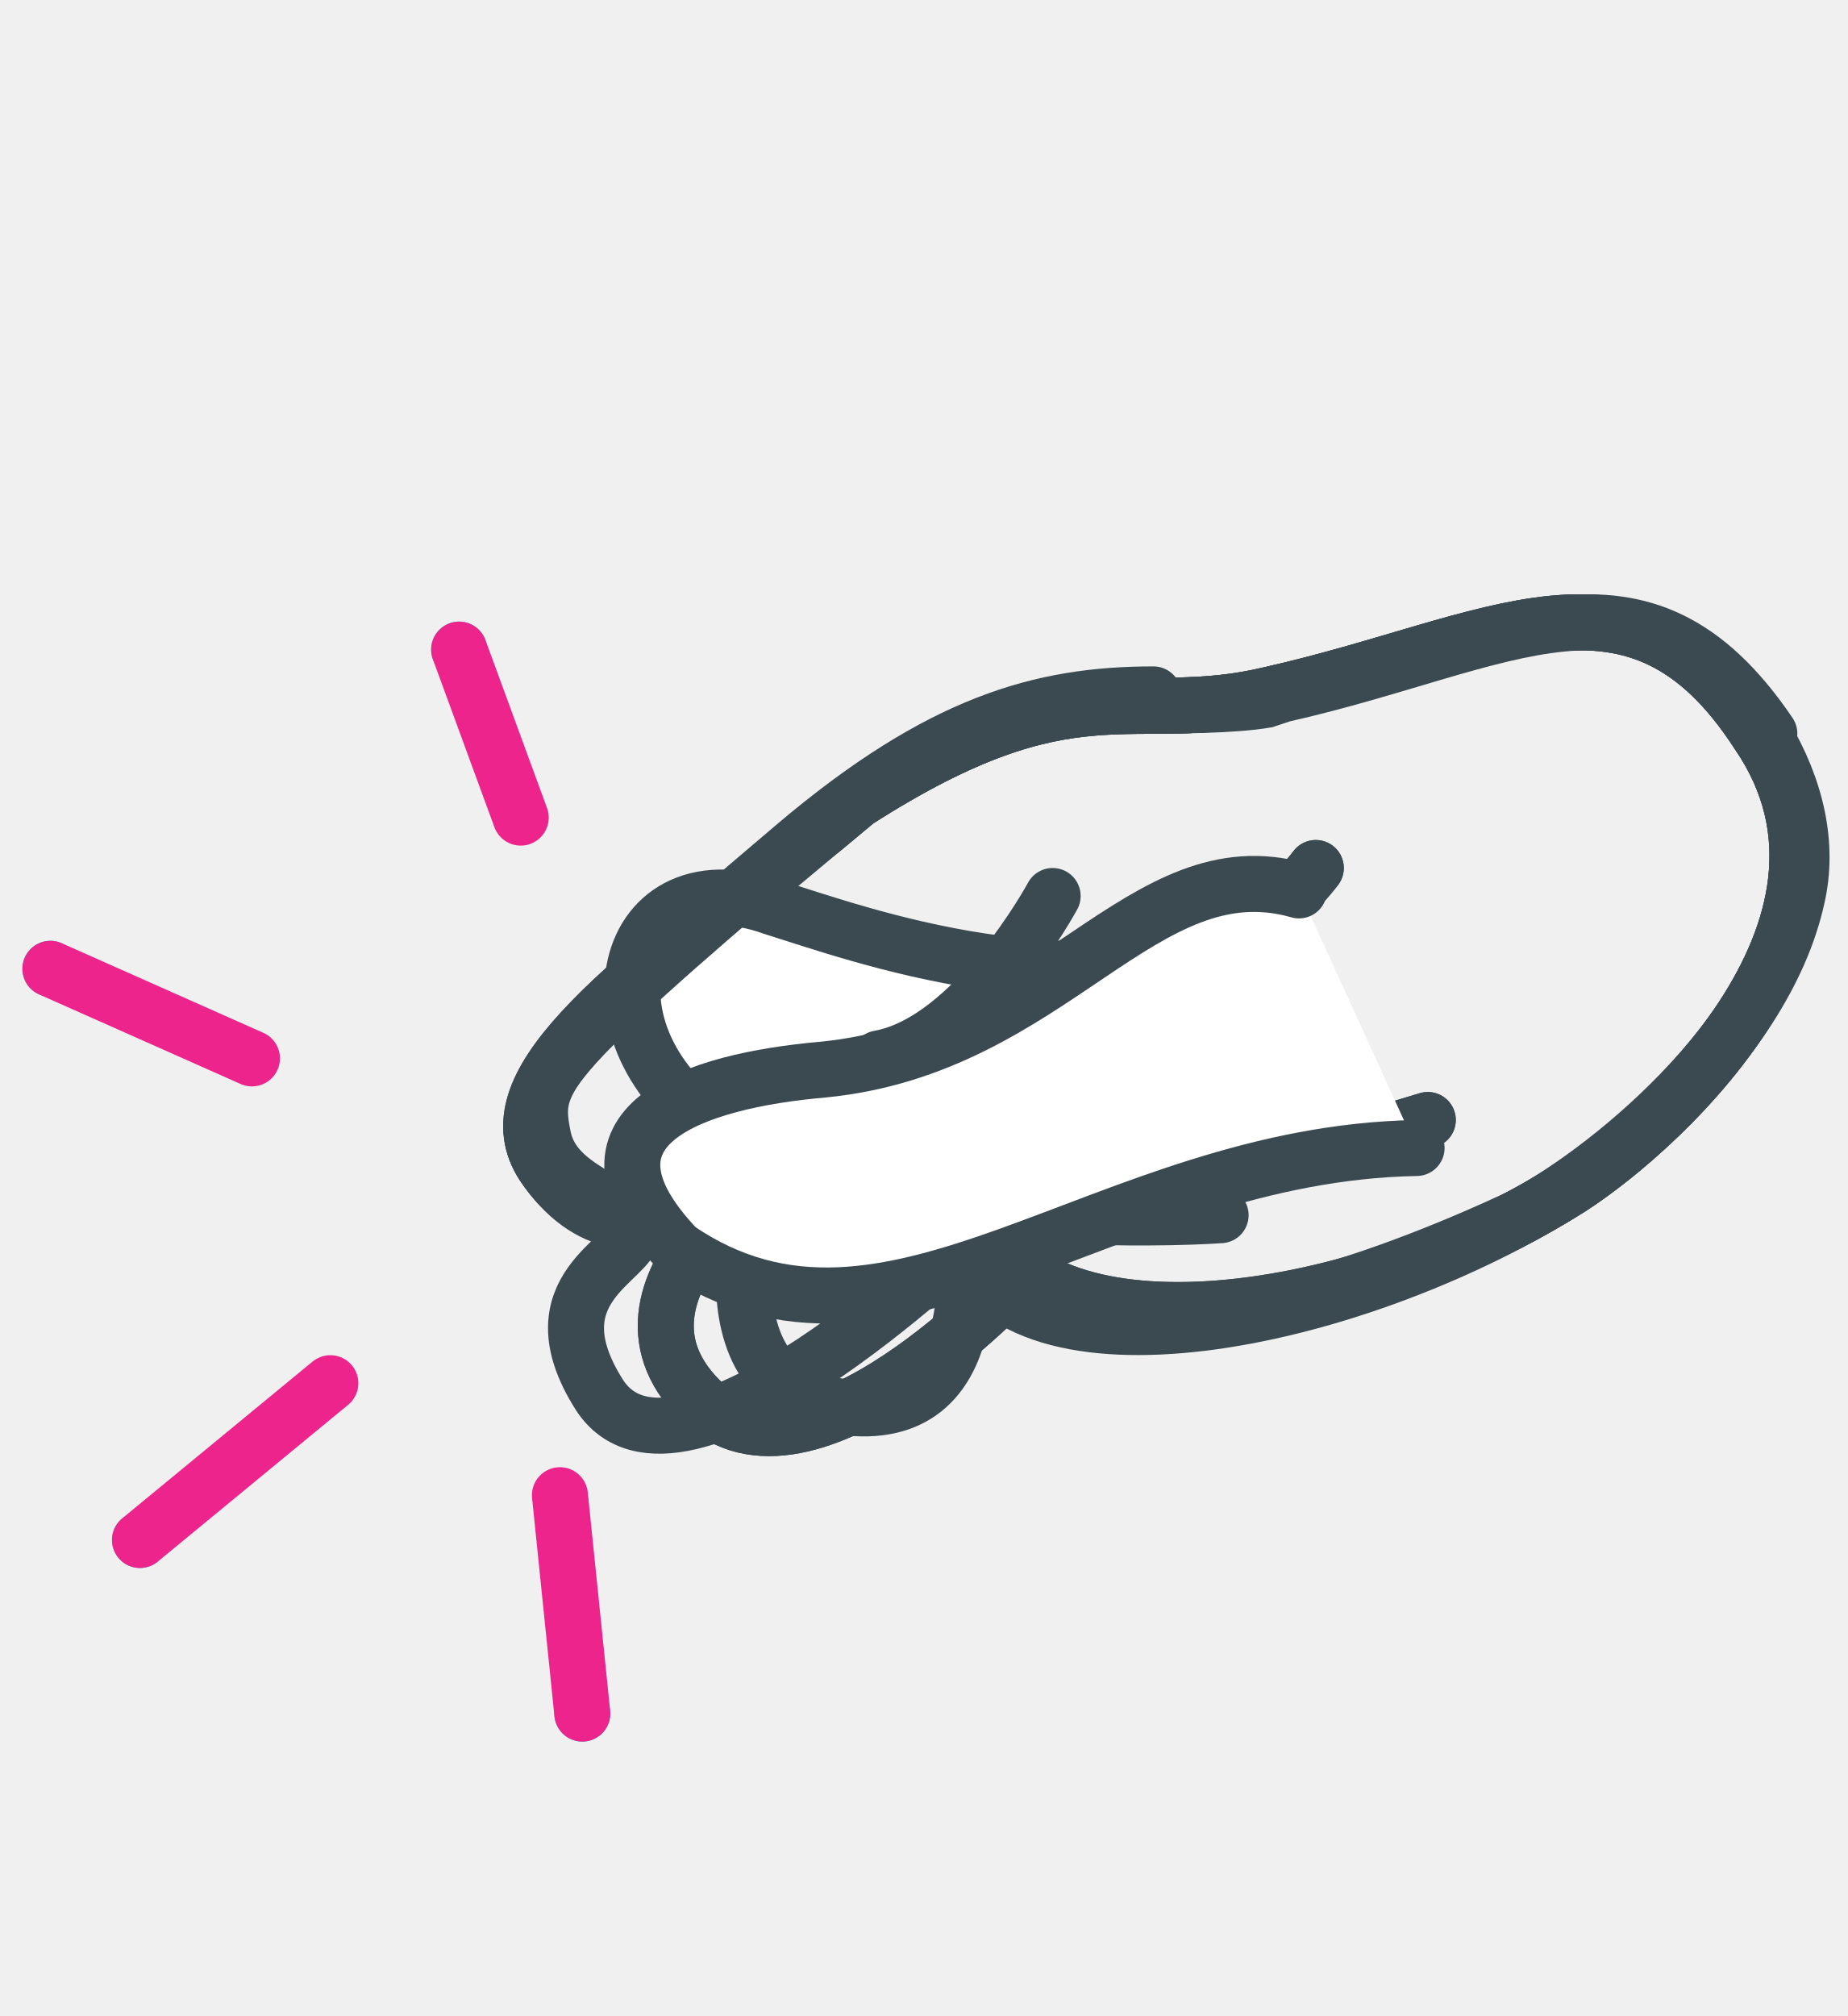
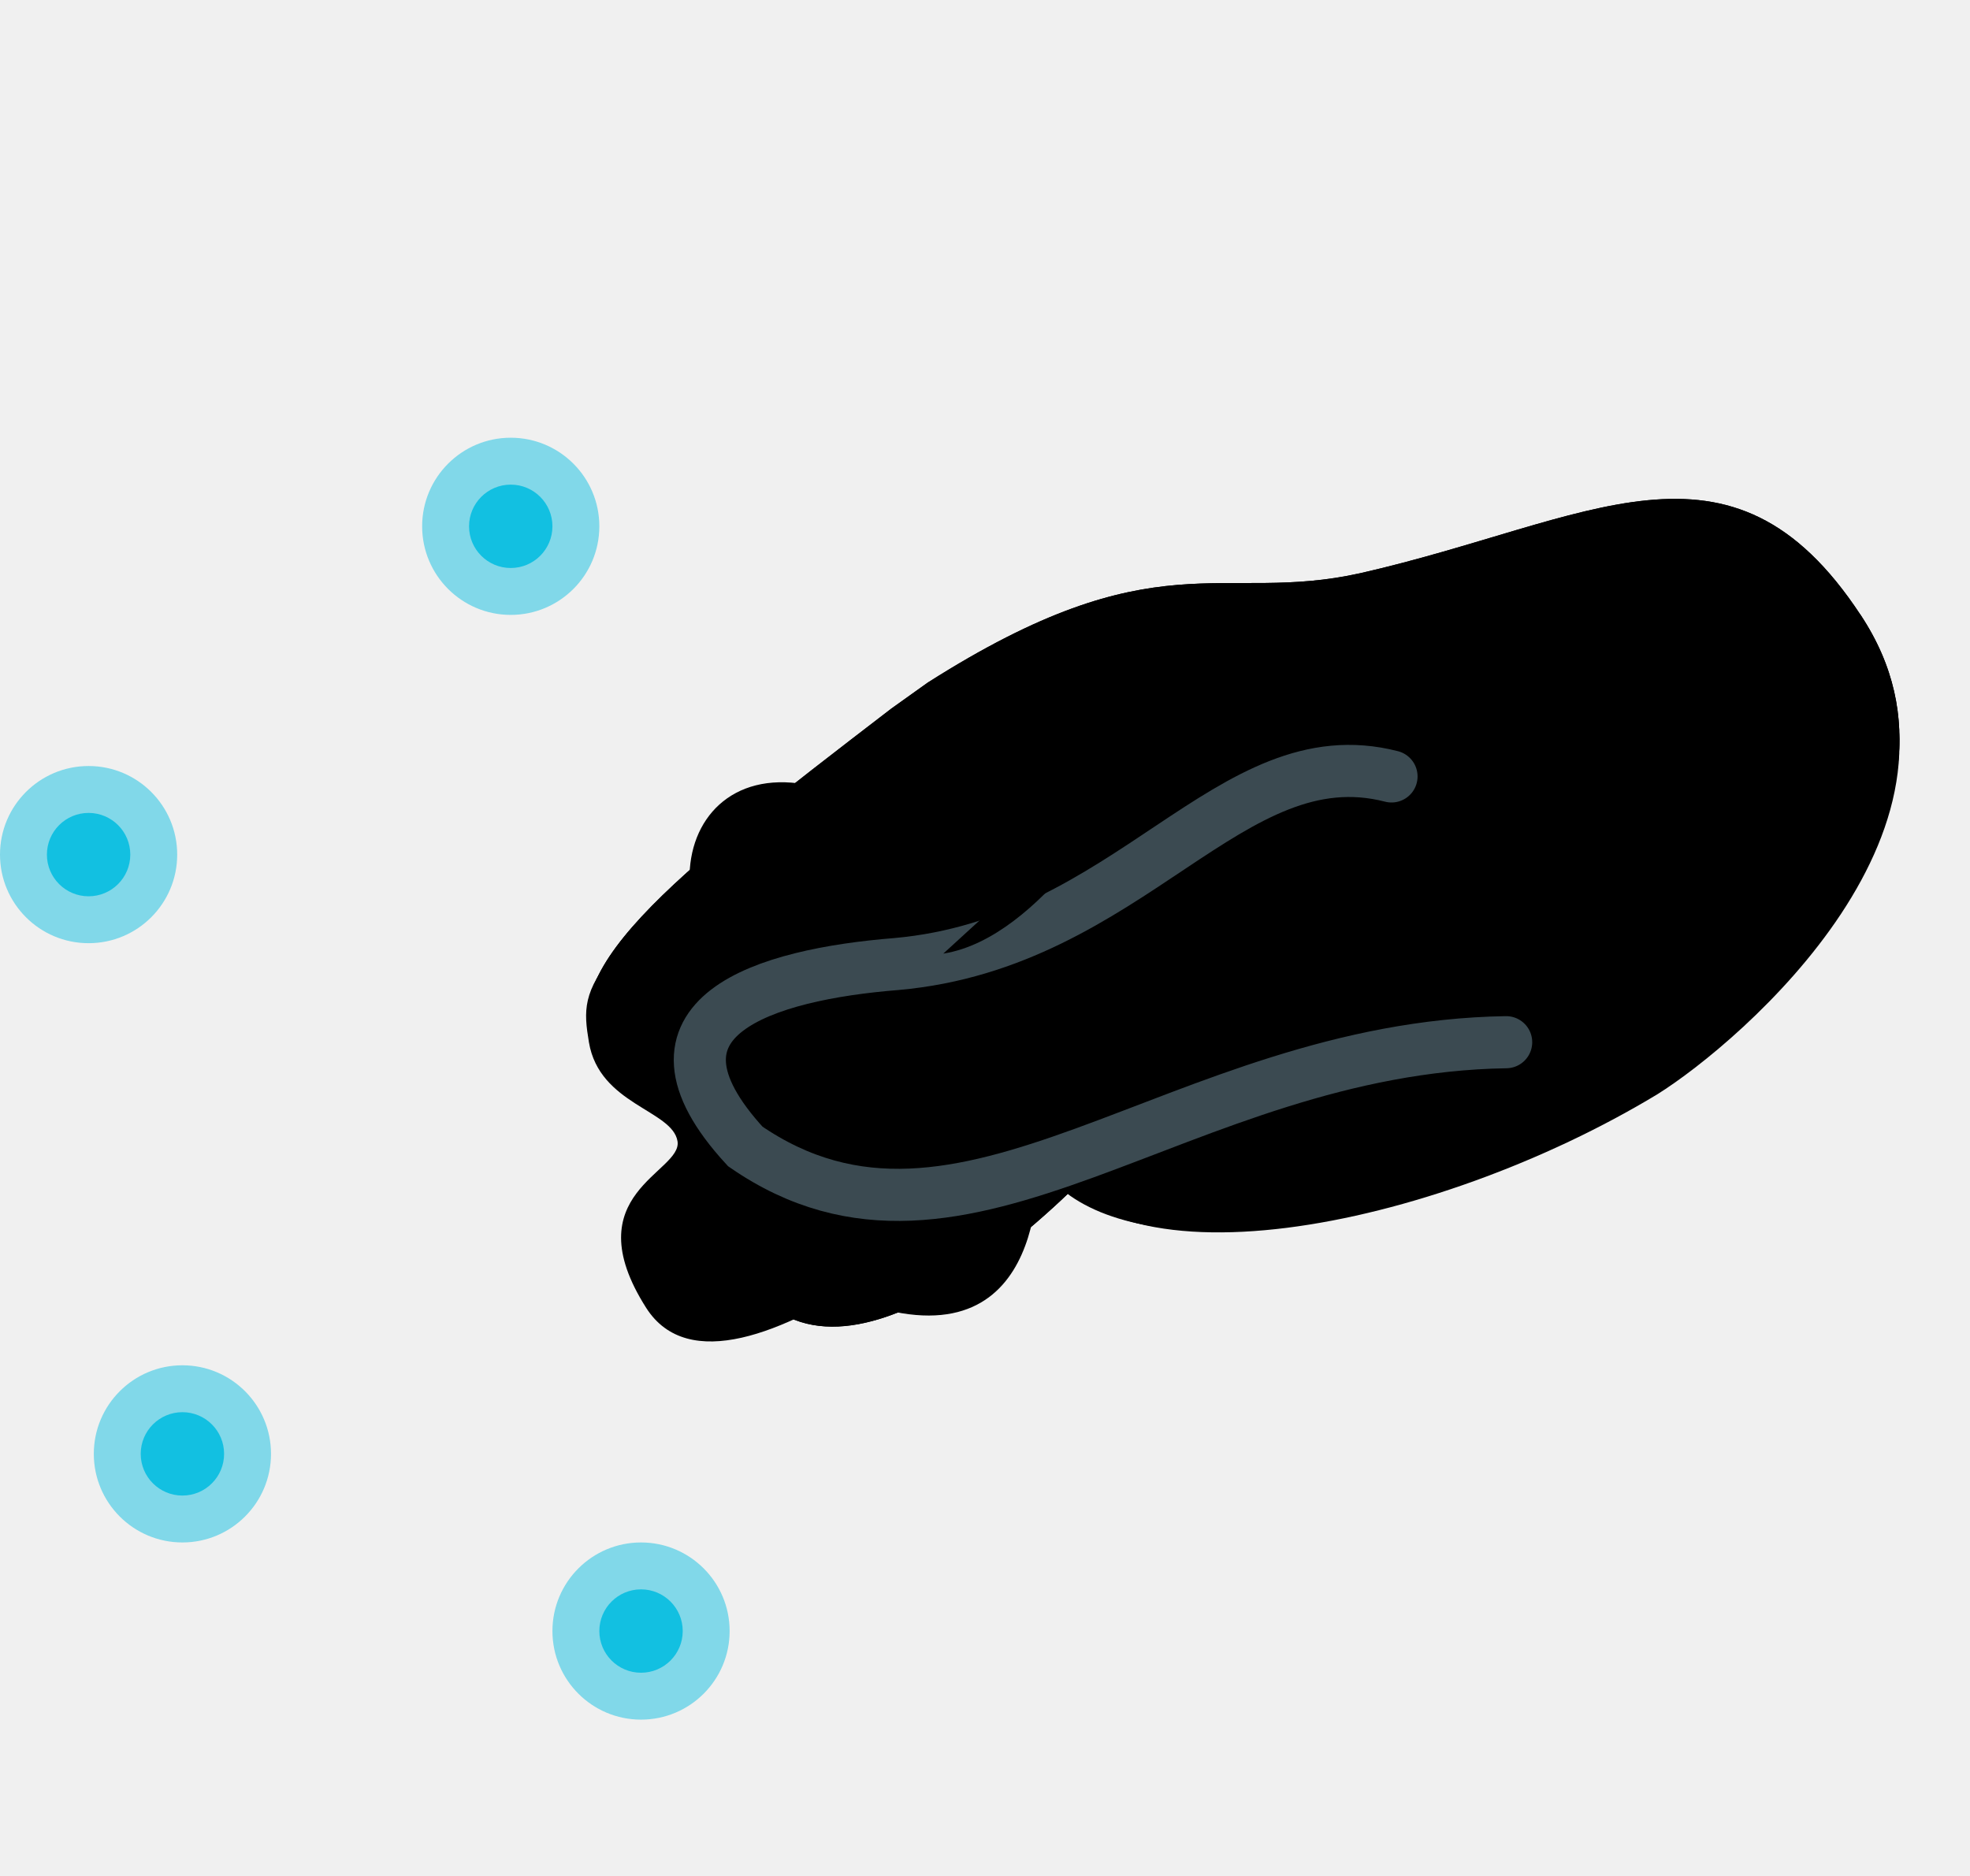
- <svg xmlns="http://www.w3.org/2000/svg" version="1.0" width="33px" height="36px" viewBox="0 0 33 36" xml:space="preserve">
+ <svg xmlns="http://www.w3.org/2000/svg" version="1.0" width="37.8px" height="36px" viewBox="0 0 37.8 36" xml:space="preserve">
  <g id="frame4">
-     <path fill="none" stroke="#3B4A51" stroke-linecap="round" stroke-miterlimit="10" d="M25.5,20c-14.7,4.5-11-2.7-8.2-2.5   c2.3,0.2,4.9-0.3,6.2-2" />
-     <path fill="none" stroke="#3B4A51" stroke-linecap="round" stroke-miterlimit="10" d="M17.5,21.7c1,2.6,6.5,2,10.4-0.4   c1.5-0.9,5.9-4.7,3.5-8.2c-2.2-3.4-4.7-1.6-8.7-0.7c-2.5,0.6-3.5-0.6-7.4,1.9l-0.6,0.5c-3.9,3-5.9,4.6-5,6c1.6,2.4,4.7-0.3,4.7-0.3   s-4,2.4-1.9,4.5c1.9,1.9,5.7-2.2,5.7-2.2" />
+     <path class="stroke-foreground fill-none" stroke-linecap="round" d="M29.1,19.5c-16.3,5-12.2-3-9.2-2.8    c2.6,0.2,5.5-0.4,6.9-2.2" />
+     <path class="stroke-foreground fill-none" stroke-linecap="round" d="M20.2,21.4c1.2,2.9,7.3,2.2,11.6-0.5    c1.6-1,6.5-5.2,3.9-9.1c-2.5-3.8-5.2-1.8-9.6-0.8c-2.7,0.6-3.9-0.7-8.3,2.1l-0.7,0.5c-4.3,3.3-6.6,5.1-5.6,6.7    c1.7,2.6,5.2-0.4,5.2-0.4s-4.4,2.6-2.1,5c2.1,2.1,6.3-2.4,6.3-2.4" />
  </g>
  <g id="frame3">
-     <path fill="none" stroke="#3B4A51" stroke-linecap="round" stroke-miterlimit="10" d="M25.5,20c-14.7,4.5-11-2.7-8.2-2.5   c2.3,0.2,4.9-0.3,6.2-2" />
-     <path fill="none" stroke="#3B4A51" stroke-linecap="round" stroke-miterlimit="10" d="M17.5,21.7c1,2.6,6.5,2,10.4-0.4   c1.5-0.9,5.9-4.7,3.5-8.2c-2.2-3.4-4.7-1.6-8.7-0.7c-2.5,0.6-3.5-0.6-7.4,1.9l-0.6,0.5c-3.9,3-5.9,4.6-5,6c1.6,2.4,4.7-0.3,4.7-0.3   s-4,2.4-1.9,4.5c1.9,1.9,5.7-2.2,5.7-2.2" />
-     <circle fill="#12C0E1" cx="8.2" cy="11.6" r="0.5" />
-     <circle fill="#12C0E1" cx="0.9" cy="17.3" r="0.5" />
-     <circle fill="#12C0E1" cx="2.5" cy="27.5" r="0.5" />
-     <circle fill="#12C0E1" cx="10.4" cy="30.6" r="0.5" />
+     <circle opacity="0.5" fill="#12C0E1" cx="12.3" cy="31.3" r="1.7" />
+     <circle opacity="0.5" fill="#12C0E1" cx="3.5" cy="27.9" r="1.7" />
+     <circle opacity="0.5" fill="#12C0E1" cx="1.7" cy="16.4" r="1.7" />
+     <circle opacity="0.5" fill="#12C0E1" cx="9.8" cy="10.1" r="1.7" />
+     <path class="stroke-foreground fill-none" stroke-linecap="round" d="M29.1,19.5c-16.3,5-12.2-3-9.2-2.8    c2.6,0.2,5.5-0.4,6.9-2.2" />
+     <path class="stroke-foreground fill-none" stroke-linecap="round" d="M20.2,21.4c1.2,2.9,7.3,2.2,11.6-0.5    c1.6-1,6.5-5.2,3.9-9.1c-2.5-3.8-5.2-1.8-9.6-0.8c-2.7,0.6-3.9-0.7-8.3,2.1l-0.7,0.5c-4.3,3.3-6.6,5.1-5.6,6.7    c1.7,2.6,5.2-0.4,5.2-0.4s-4.4,2.6-2.1,5c2.1,2.1,6.3-2.4,6.3-2.4" />
+     <circle fill="#12C0E1" cx="9.8" cy="10.1" r="0.8" />
+     <circle fill="#12C0E1" cx="1.7" cy="16.4" r="0.8" />
+     <circle fill="#12C0E1" cx="3.5" cy="27.9" r="0.8" />
+     <circle fill="#12C0E1" cx="12.3" cy="31.3" r="0.8" />
  </g>
  <g id="frame2">
-     <line fill="none" stroke="#ED248C" stroke-linecap="round" stroke-linejoin="round" stroke-miterlimit="10" x1="9.3" y1="14.6" x2="8.2" y2="11.6" />
-     <line fill="none" stroke="#ED248C" stroke-linecap="round" stroke-linejoin="round" stroke-miterlimit="10" x1="10" y1="26.7" x2="10.4" y2="30.6" />
-     <line fill="none" stroke="#ED248C" stroke-linecap="round" stroke-linejoin="round" stroke-miterlimit="10" x1="5.9" y1="24.7" x2="2.5" y2="27.5" />
-     <line fill="none" stroke="#ED248C" stroke-linecap="round" stroke-linejoin="round" stroke-miterlimit="10" x1="4.5" y1="18.9" x2="0.9" y2="17.3" />
-     <path fill="none" stroke="#3B4A51" stroke-linecap="round" stroke-miterlimit="10" d="M17.2,22.2c1,2.6,6.8,1.5,10.7-0.9   c1.5-0.9,5.9-4.7,3.5-8.2c-2.2-3.4-4.7-1.6-8.7-0.7c-2.5,0.6-3.5-0.6-7.4,1.9l-0.6,0.5c-3.8,3.2-5.9,4.6-5,6c1.6,2.4,4-0.2,4-0.2   s-1.5,4,1.2,4.5C17.7,25.6,17.2,22.2,17.2,22.2" />
-     <path fill="#FFFFFF" stroke="#3B4A51" stroke-linecap="round" stroke-miterlimit="10" d="M22.5,16.7c-3.3,1.4-7.1,0-8.7-0.5   c-2.8-1-3.6,2.6-0.6,4.2c3.2,1.7,8.6,1.3,8.6,1.3" />
+     <line class="stroke-focus fill-none" stroke-linecap="round" stroke-linejoin="round" x1="11" y1="13.5" x2="9.8" y2="10.1" />
+     <line class="stroke-focus fill-none" stroke-linecap="round" stroke-linejoin="round" x1="11.8" y1="26.9" x2="12.3" y2="31.3" />
+     <line class="stroke-focus fill-none" stroke-linecap="round" stroke-linejoin="round" x1="7.3" y1="24.7" x2="3.5" y2="27.9" />
+     <line class="stroke-focus fill-none" stroke-linecap="round" stroke-linejoin="round" x1="5.7" y1="18.3" x2="1.7" y2="16.4" />
+     <path class="stroke-foreground fill-none" stroke-linecap="round" d="M19.9,22c1.2,2.9,7.6,1.6,11.9-1    c1.6-1,6.5-5.2,3.9-9.1c-2.5-3.8-5.2-1.8-9.6-0.8c-2.7,0.6-3.9-0.7-8.3,2.1l-0.7,0.5c-4.2,3.5-6.6,5.1-5.6,6.7    c1.7,2.6,4.5-0.2,4.5-0.2s-1.7,4.5,1.3,5C20.3,25.7,19.9,21.9,19.9,22" />
+     <path class="stroke-foreground fill-opaque" stroke-linecap="round" d="M25.7,15.8c-3.7,1.5-7.9,0-9.7-0.6    c-3.1-1.1-4,2.9-0.6,4.7c3.6,1.9,9.6,1.5,9.6,1.5" />
  </g>
  <g id="frame1">
-     <path fill="none" stroke="#3B4A51" stroke-linecap="round" stroke-miterlimit="10" d="M20.5,12.6c0.5,0,1.5,0,2.1-0.1l0.3-0.1   c4-0.9,6.4-2.7,8.7,0.7" />
-     <path fill="none" stroke="#3B4A51" stroke-linecap="round" stroke-miterlimit="10" d="M31.5,13.1c0.6,1,0.8,2,0.6,2.9l0,0   c-0.6,2.8-3.8,5.2-5.1,5.8c-6.3,2.9-9.3,1.8-9.7,0.3c0,0-5.2,5-6.6,2.8c-1.2-1.9,0.6-2.4,0.6-2.9c-0.1-0.6-1.4-0.7-1.6-1.7   c-0.2-1-0.1-1.3,4.5-5.2c2.6-2.2,4.4-2.7,6.4-2.7" />
-     <path fill="#FFFFFF" stroke="#3B4A51" stroke-linecap="round" stroke-miterlimit="10" d="M25.3,20.5c-5.6,0.1-9.4,4.4-13.2,1.8   c-2.1-2.2,0.3-3,2.6-3.2c4.1-0.4,5.7-4,8.5-3.2" />
-     <path fill="none" stroke="#3B4A51" stroke-linecap="round" stroke-miterlimit="10" d="M18.8,16c0,0-1.4,2.6-3.1,2.9" />
+     <path class="stroke-foreground fill-none" stroke-linecap="round" d="M23.5,11.3c0.6,0,1.6,0,2.2-0.1l0.3-0.1    c4.5-1,7.2-3,9.6,0.8" />
+     <path class="stroke-foreground fill-none" stroke-linecap="round" d="M35.7,11.8c0.7,1.1,0.9,2.2,0.6,3.3l0,0    c-0.7,3.2-4.2,5.8-5.7,6.5c-7,3.2-10.3,2-10.8,0.4c0,0-5.8,5.6-7.4,3.1c-1.4-2.2,0.7-2.6,0.6-3.2c-0.1-0.6-1.5-0.7-1.7-1.9    c-0.2-1.2-0.1-1.5,5-5.7c2.9-2.4,4.9-3,7.1-3" />
+     <path class="stroke-foreground fill-opaque" stroke="#3B4A51" stroke-linecap="round" d="M28.9,20c-6.3,0.1-10.4,4.9-14.6,2    c-2.3-2.5,0.4-3.3,2.9-3.5c4.5-0.4,6.4-4.4,9.5-3.6" />
+     <path class="stroke-foreground fill-none" stroke-linecap="round" d="M21.6,15.1c0,0-1.6,2.9-3.5,3.2" />
  </g>
</svg>
